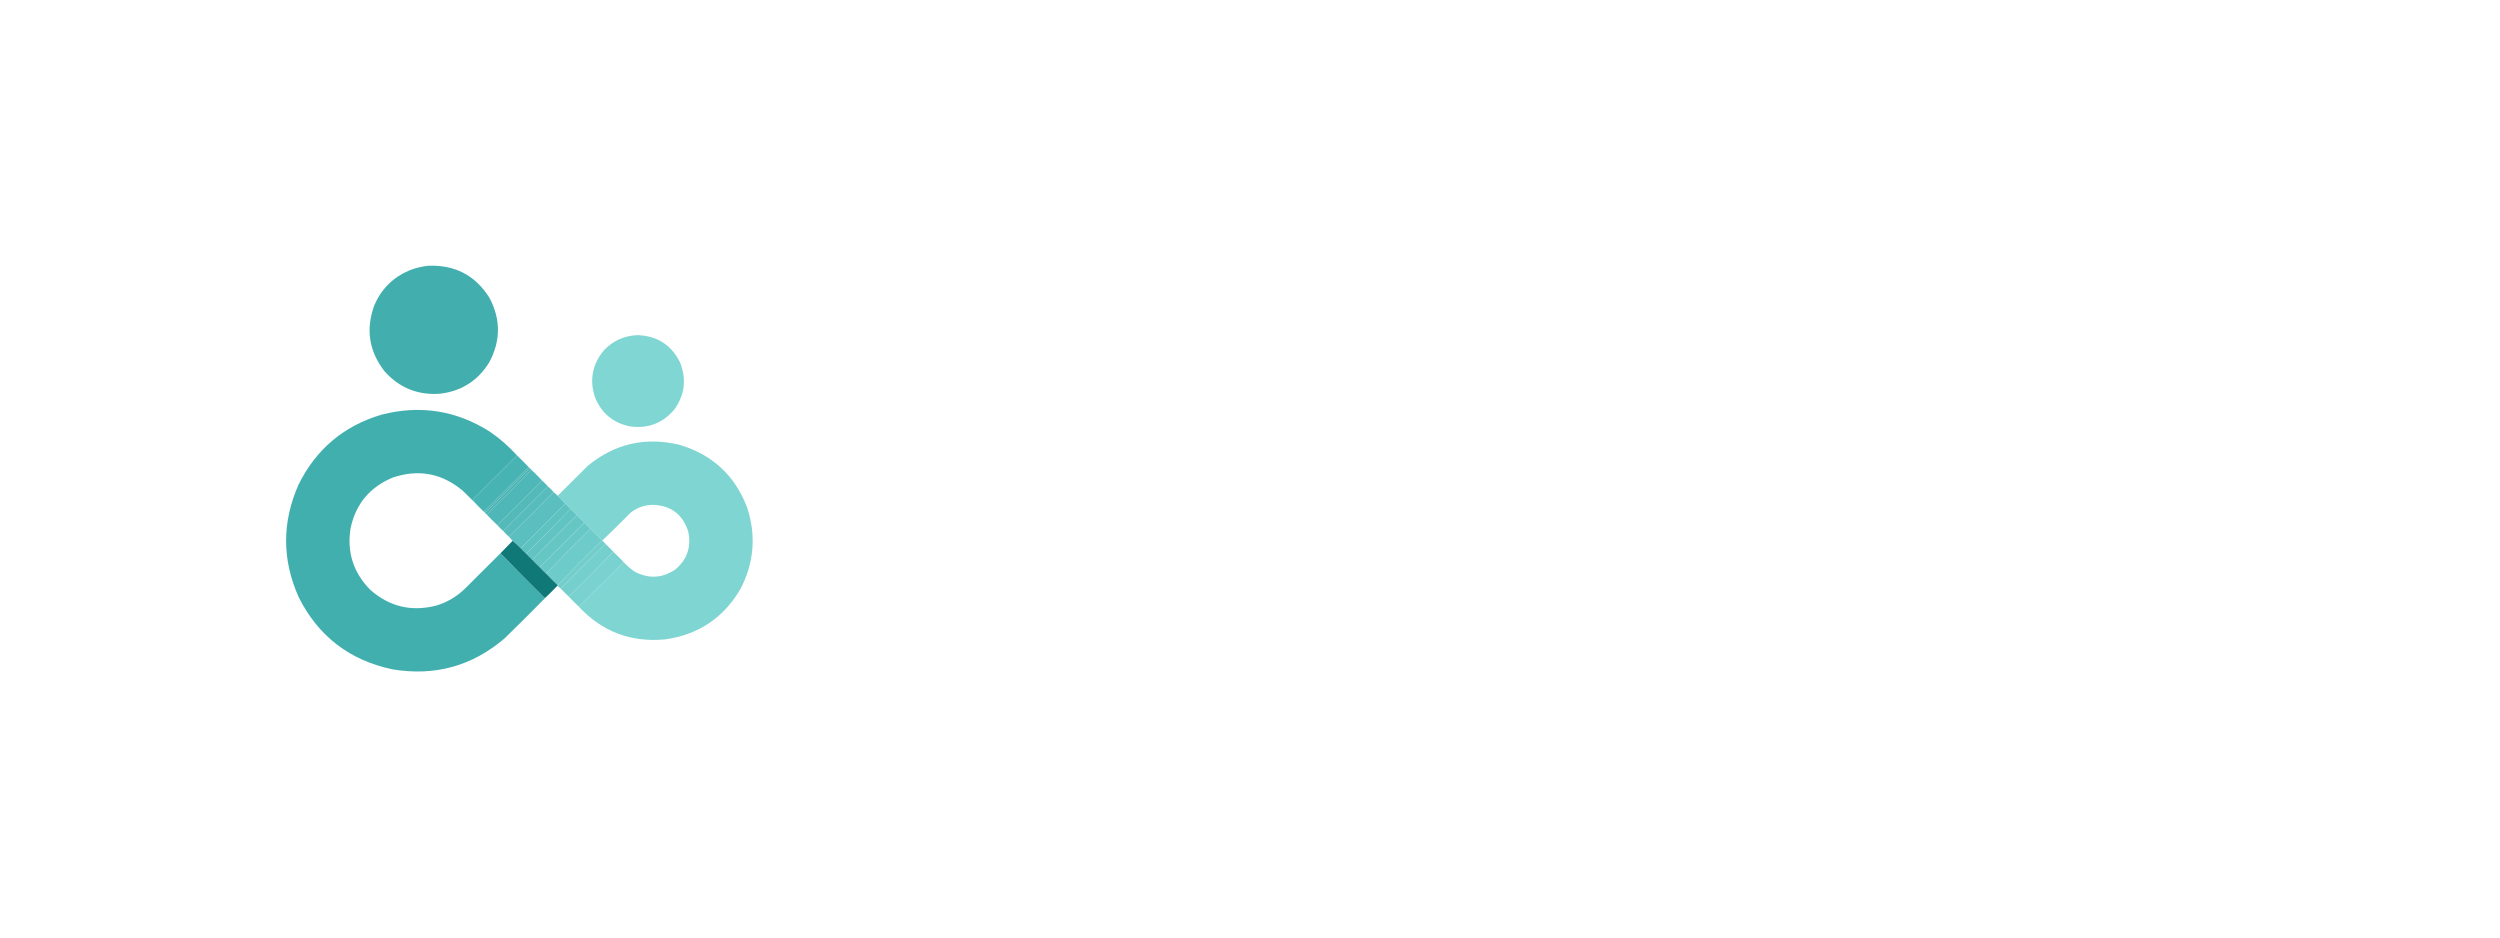
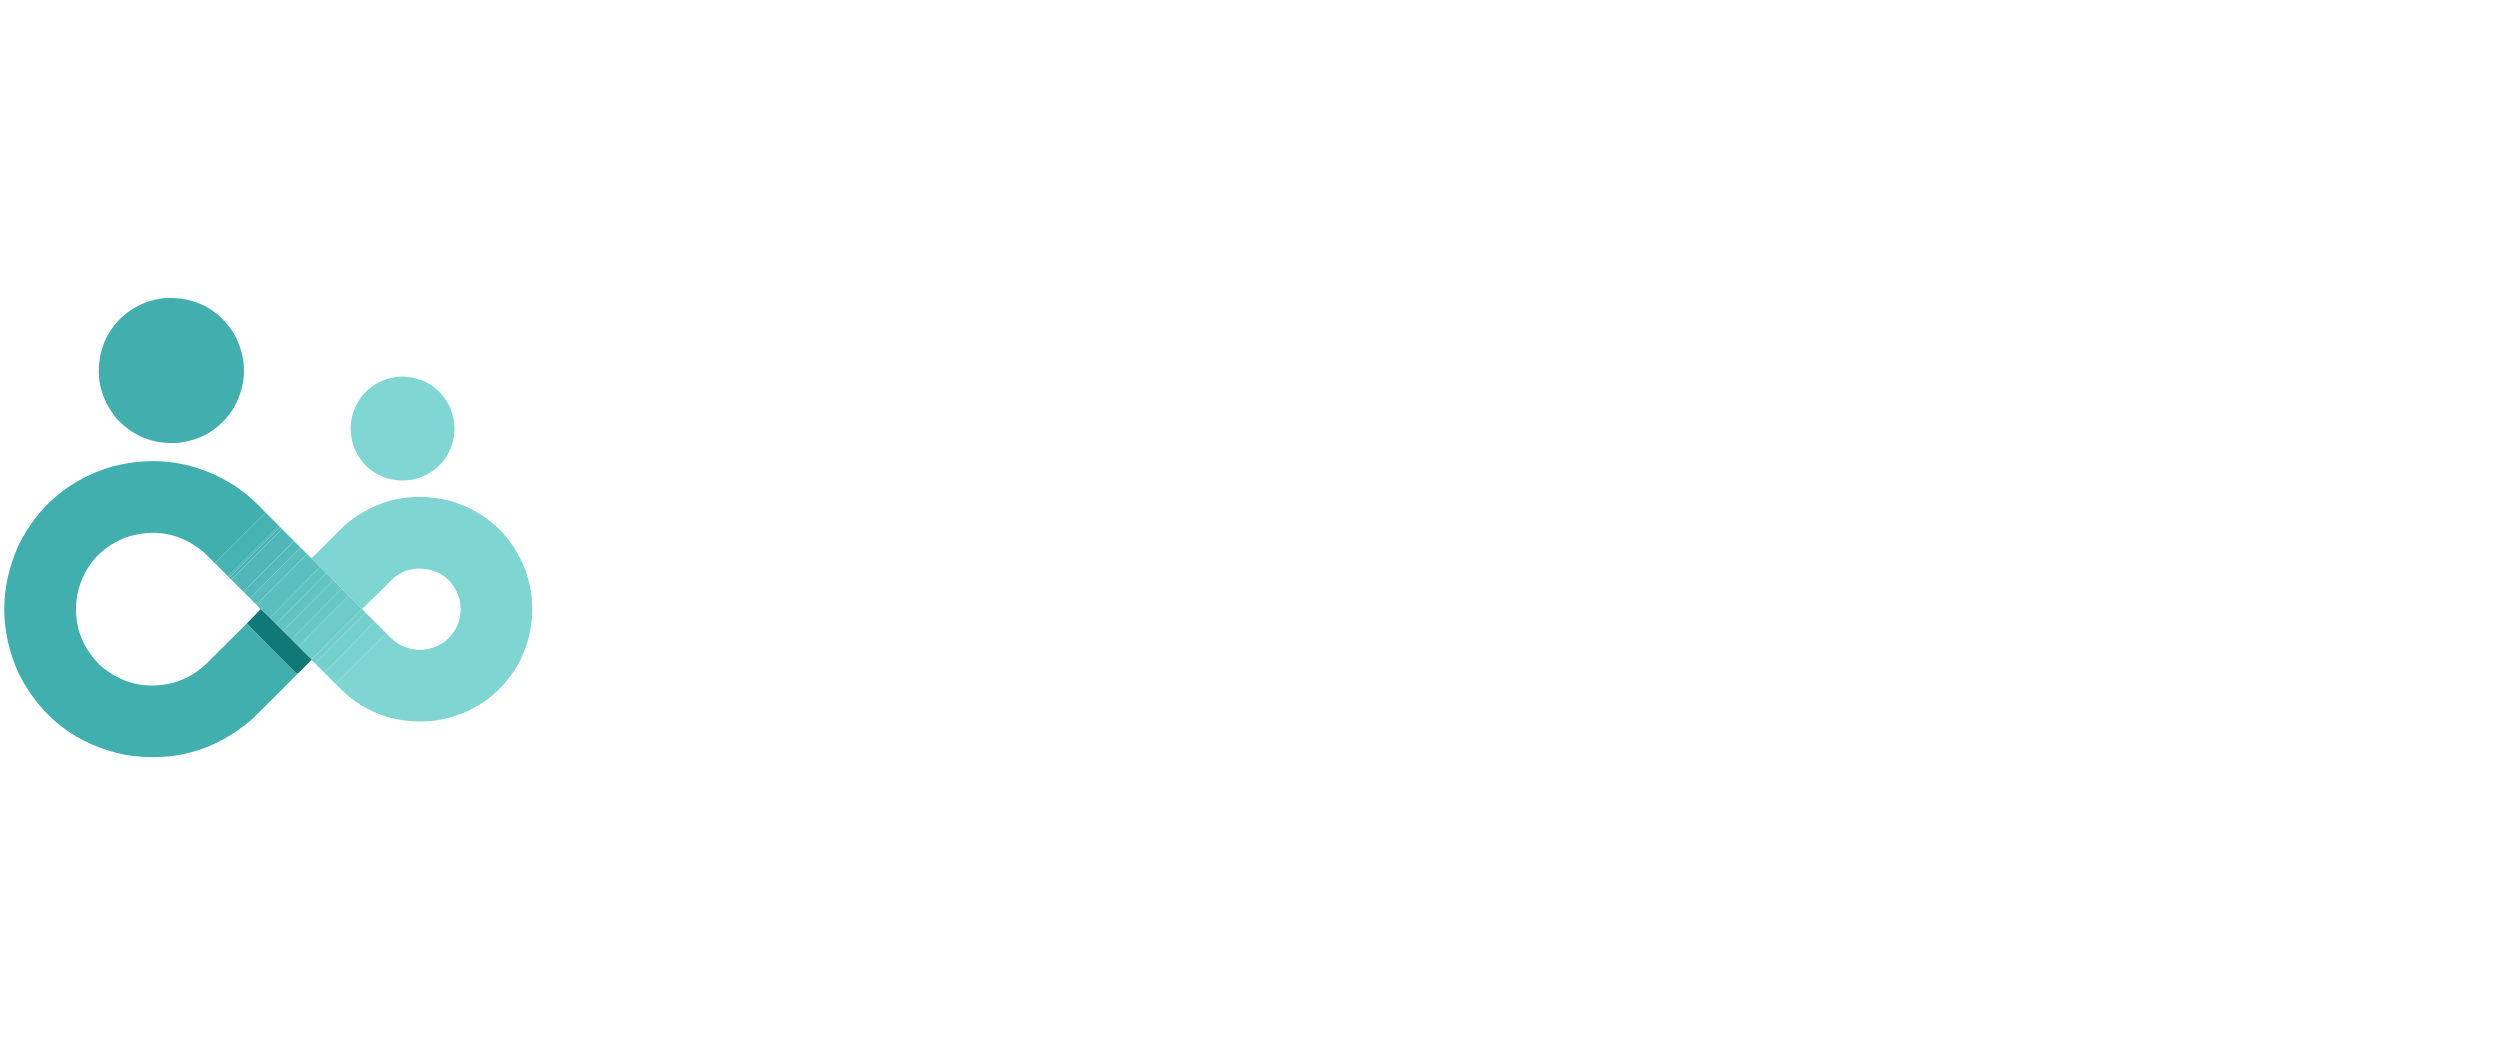
- <svg xmlns="http://www.w3.org/2000/svg" version="1.1" width="8000px" height="3001px" style="shape-rendering:geometricPrecision; text-rendering:geometricPrecision; image-rendering:optimizeQuality; fill-rule:evenodd; clip-rule:evenodd">
-   <g>
-     <path style="opacity:0.995" fill="#41afae" d="M 1369.5,850.5 C 1455.11,846.716 1520.61,880.716 1566,952.5C 1602.94,1022 1602.6,1091.34 1565,1160.5C 1528.67,1218.75 1476.17,1251.92 1407.5,1260C 1336.2,1264.92 1277.03,1240.75 1230,1187.5C 1180.49,1123.26 1169.82,1052.93 1198,976.5C 1220.56,924.273 1258.06,887.106 1310.5,865C 1329.66,857.541 1349.32,852.708 1369.5,850.5 Z" />
+ <svg xmlns="http://www.w3.org/2000/svg" version="1.1" width="7068.736" height="2997.05" style="clip-rule:evenodd;fill-rule:evenodd;image-rendering:optimizeQuality;shape-rendering:geometricPrecision;text-rendering:geometricPrecision" id="svg42">
+   <defs id="defs42" />
+   <g id="g1" transform="translate(-903.5313,-7.866273)">
+     <path style="opacity:0.995" fill="#41afae" d="m 1369.5,850.5 c 85.61,-3.784 151.11,30.216 196.5,102 36.94,69.5 36.6,138.84 -1,208 -36.33,58.25 -88.83,91.42 -157.5,99.5 -71.3,4.92 -130.47,-19.25 -177.5,-72.5 -49.51,-64.24 -60.18,-134.57 -32,-211 22.56,-52.227 60.06,-89.394 112.5,-111.5 19.16,-7.459 38.82,-12.292 59,-14.5 z" id="path1" />
  </g>
-   <g>
-     <path style="opacity:0.989" fill="#fefffe" d="M 2815.5,1030.5 C 2839.34,1029.31 2862,1033.81 2883.5,1044C 2912.43,1061.66 2928.93,1087.5 2933,1121.5C 2934.43,1148.14 2934.93,1174.8 2934.5,1201.5C 2910.5,1201.5 2886.5,1201.5 2862.5,1201.5C 2862.67,1180.5 2862.5,1159.5 2862,1138.5C 2860.76,1114.93 2848.43,1102.26 2825,1100.5C 2802.77,1101.06 2790.44,1112.4 2788,1134.5C 2787.33,1231.5 2787.33,1328.5 2788,1425.5C 2792.31,1450.58 2807.14,1461.42 2832.5,1458C 2843.39,1456.43 2851.56,1450.93 2857,1441.5C 2859.81,1435.13 2861.47,1428.46 2862,1421.5C 2862.5,1394.5 2862.67,1367.5 2862.5,1340.5C 2886.5,1340.5 2910.5,1340.5 2934.5,1340.5C 2934.67,1370.17 2934.5,1399.84 2934,1429.5C 2932.05,1460.57 2919.55,1486.4 2896.5,1507C 2869.91,1524.79 2840.58,1531.79 2808.5,1528C 2756.9,1524.07 2725.4,1496.9 2714,1446.5C 2712.53,1439.23 2711.53,1431.9 2711,1424.5C 2710.33,1327.83 2710.33,1231.17 2711,1134.5C 2715.9,1069.43 2750.73,1034.77 2815.5,1030.5 Z" />
+   <g id="g2" transform="translate(-903.5313,-7.866273)">
+     <path style="opacity:0.989" fill="#fefffe" d="m 2815.5,1030.5 c 23.84,-1.19 46.5,3.31 68,13.5 28.93,17.66 45.43,43.5 49.5,77.5 1.43,26.64 1.93,53.3 1.5,80 -24,0 -48,0 -72,0 0.17,-21 0,-42 -0.5,-63 -1.24,-23.57 -13.57,-36.24 -37,-38 -22.23,0.56 -34.56,11.9 -37,34 -0.67,97 -0.67,194 0,291 4.31,25.08 19.14,35.92 44.5,32.5 10.89,-1.57 19.06,-7.07 24.5,-16.5 2.81,-6.37 4.47,-13.04 5,-20 0.5,-27 0.67,-54 0.5,-81 24,0 48,0 72,0 0.17,29.67 0,59.34 -0.5,89 -1.95,31.07 -14.45,56.9 -37.5,77.5 -26.59,17.79 -55.92,24.79 -88,21 -51.6,-3.93 -83.1,-31.1 -94.5,-81.5 -1.47,-7.27 -2.47,-14.6 -3,-22 -0.67,-96.67 -0.67,-193.33 0,-290 4.9,-65.07 39.73,-99.73 104.5,-104 z" id="path2" />
  </g>
-   <g>
-     <path style="opacity:0.988" fill="#fefffe" d="M 3100.5,1030.5 C 3180.89,1030.06 3222.06,1070.06 3224,1150.5C 3224.67,1236.5 3224.67,1322.5 3224,1408.5C 3224.86,1438.56 3216.86,1465.9 3200,1490.5C 3185.28,1508.52 3166.44,1520.02 3143.5,1525C 3110.5,1532.06 3078.5,1529.06 3047.5,1516C 3019.14,1499.94 3001.97,1475.78 2996,1443.5C 2994.53,1435.56 2993.53,1427.56 2993,1419.5C 2992.33,1326.17 2992.33,1232.83 2993,1139.5C 2997.31,1071.69 3033.14,1035.36 3100.5,1030.5 Z M 3104.5,1100.5 C 3132.48,1100.98 3146.65,1115.31 3147,1143.5C 3147.98,1237.52 3147.64,1331.52 3146,1425.5C 3142.85,1447.41 3130.18,1458.41 3108,1458.5C 3084.57,1457.4 3071.9,1445.07 3070,1421.5C 3069.33,1327.17 3069.33,1232.83 3070,1138.5C 3071.26,1116.19 3082.76,1103.52 3104.5,1100.5 Z" />
+   <g id="g3" transform="translate(-903.5313,-7.866273)">
+     <path style="opacity:0.988" fill="#fefffe" d="m 3100.5,1030.5 c 80.39,-0.44 121.56,39.56 123.5,120 0.67,86 0.67,172 0,258 0.86,30.06 -7.14,57.4 -24,82 -14.72,18.02 -33.56,29.52 -56.5,34.5 -33,7.06 -65,4.06 -96,-9 -28.36,-16.06 -45.53,-40.22 -51.5,-72.5 -1.47,-7.94 -2.47,-15.94 -3,-24 -0.67,-93.33 -0.67,-186.67 0,-280 4.31,-67.81 40.14,-104.14 107.5,-109 z m 4,70 c 27.98,0.48 42.15,14.81 42.5,43 0.98,94.02 0.64,188.02 -1,282 -3.15,21.91 -15.82,32.91 -38,33 -23.43,-1.1 -36.1,-13.43 -38,-37 -0.67,-94.33 -0.67,-188.67 0,-283 1.26,-22.31 12.76,-34.98 34.5,-38 z" id="path3" />
  </g>
-   <g>
-     <path style="opacity:0.991" fill="#fefffe" d="M 3291.5,1037.5 C 3327.83,1037.5 3364.17,1037.5 3400.5,1037.5C 3416.62,1152.83 3432.78,1268.16 3449,1383.5C 3465.4,1268.19 3481.57,1152.86 3497.5,1037.5C 3533.83,1037.5 3570.17,1037.5 3606.5,1037.5C 3606.5,1198.83 3606.5,1360.17 3606.5,1521.5C 3582.5,1521.5 3558.5,1521.5 3534.5,1521.5C 3534.67,1399.83 3534.5,1278.17 3534,1156.5C 3515.28,1278.14 3496.78,1399.81 3478.5,1521.5C 3456.83,1521.5 3435.17,1521.5 3413.5,1521.5C 3395.66,1399.8 3377.49,1278.13 3359,1156.5C 3358.5,1278.17 3358.33,1399.83 3358.5,1521.5C 3336.17,1521.5 3313.83,1521.5 3291.5,1521.5C 3291.5,1360.17 3291.5,1198.83 3291.5,1037.5 Z" />
+   <g id="g4" transform="translate(-903.5313,-7.866273)">
+     <path style="opacity:0.991" fill="#fefffe" d="m 3291.5,1037.5 c 36.33,0 72.67,0 109,0 16.12,115.33 32.28,230.66 48.5,346 16.4,-115.31 32.57,-230.64 48.5,-346 36.33,0 72.67,0 109,0 0,161.33 0,322.67 0,484 -24,0 -48,0 -72,0 0.17,-121.67 0,-243.33 -0.5,-365 -18.72,121.64 -37.22,243.31 -55.5,365 -21.67,0 -43.33,0 -65,0 -17.84,-121.7 -36.01,-243.37 -54.5,-365 -0.5,121.67 -0.67,243.33 -0.5,365 -22.33,0 -44.67,0 -67,0 0,-161.33 0,-322.67 0,-484 z" id="path4" />
  </g>
-   <g>
-     <path style="opacity:0.987" fill="#fefffe" d="M 3679.5,1037.5 C 3716.07,1037.17 3752.57,1037.5 3789,1038.5C 3805.08,1152.82 3821.08,1267.16 3837,1381.5C 3853.95,1267.03 3870.11,1152.36 3885.5,1037.5C 3922.17,1037.5 3958.83,1037.5 3995.5,1037.5C 3995.5,1198.83 3995.5,1360.17 3995.5,1521.5C 3971.17,1521.5 3946.83,1521.5 3922.5,1521.5C 3922.67,1399.83 3922.5,1278.17 3922,1156.5C 3903.67,1277.83 3885.33,1399.17 3867,1520.5C 3845.58,1521.49 3824.08,1521.83 3802.5,1521.5C 3784.22,1399.81 3765.72,1278.14 3747,1156.5C 3746.5,1278.17 3746.33,1399.83 3746.5,1521.5C 3724.17,1521.5 3701.83,1521.5 3679.5,1521.5C 3679.5,1360.17 3679.5,1198.83 3679.5,1037.5 Z" />
+   <g id="g5" transform="translate(-903.5313,-7.866273)">
+     <path style="opacity:0.987" fill="#fefffe" d="m 3679.5,1037.5 c 36.57,-0.33 73.07,0 109.5,1 16.08,114.32 32.08,228.66 48,343 16.95,-114.47 33.11,-229.14 48.5,-344 36.67,0 73.33,0 110,0 0,161.33 0,322.67 0,484 -24.33,0 -48.67,0 -73,0 0.17,-121.67 0,-243.33 -0.5,-365 -18.33,121.33 -36.67,242.67 -55,364 -21.42,0.99 -42.92,1.33 -64.5,1 -18.28,-121.69 -36.78,-243.36 -55.5,-365 -0.5,121.67 -0.67,243.33 -0.5,365 -22.33,0 -44.67,0 -67,0 0,-161.33 0,-322.67 0,-484 z" id="path5" />
  </g>
-   <g>
-     <path style="opacity:0.988" fill="#fefffe" d="M 4065.5,1037.5 C 4091.17,1037.5 4116.83,1037.5 4142.5,1037.5C 4142.33,1166.83 4142.5,1296.17 4143,1425.5C 4145.92,1447.08 4158.25,1458.08 4180,1458.5C 4203.91,1457.25 4216.58,1444.59 4218,1420.5C 4218.5,1292.83 4218.67,1165.17 4218.5,1037.5C 4243.17,1037.5 4267.83,1037.5 4292.5,1037.5C 4292.67,1165.5 4292.5,1293.5 4292,1421.5C 4286.71,1491.46 4249.04,1527.13 4179,1528.5C 4147.28,1529.93 4119.61,1520.26 4096,1499.5C 4077.43,1478.48 4067.43,1453.81 4066,1425.5C 4065.5,1296.17 4065.33,1166.83 4065.5,1037.5 Z" />
+   <g id="g6" transform="translate(-903.5313,-7.866273)">
+     <path style="opacity:0.988" fill="#fefffe" d="m 4065.5,1037.5 c 25.67,0 51.33,0 77,0 -0.17,129.33 0,258.67 0.5,388 2.92,21.58 15.25,32.58 37,33 23.91,-1.25 36.58,-13.91 38,-38 0.5,-127.67 0.67,-255.33 0.5,-383 24.67,0 49.33,0 74,0 0.17,128 0,256 -0.5,384 -5.29,69.96 -42.96,105.63 -113,107 -31.72,1.43 -59.39,-8.24 -83,-29 -18.57,-21.02 -28.57,-45.69 -30,-74 -0.5,-129.33 -0.67,-258.67 -0.5,-388 z" id="path6" />
  </g>
-   <g>
-     <path style="opacity:0.985" fill="#fefffe" d="M 4362.5,1037.5 C 4394.74,1037.17 4426.91,1037.5 4459,1038.5C 4483.33,1133.83 4507.67,1229.17 4532,1324.5C 4532.5,1228.83 4532.67,1133.17 4532.5,1037.5C 4555.5,1037.5 4578.5,1037.5 4601.5,1037.5C 4601.5,1198.83 4601.5,1360.17 4601.5,1521.5C 4574.77,1522.15 4548.27,1521.49 4522,1519.5C 4492,1403.5 4462,1287.5 4432,1171.5C 4431.5,1288.17 4431.33,1404.83 4431.5,1521.5C 4408.5,1521.5 4385.5,1521.5 4362.5,1521.5C 4362.5,1360.17 4362.5,1198.83 4362.5,1037.5 Z" />
+   <g id="g7" transform="translate(-903.5313,-7.866273)">
+     <path style="opacity:0.985" fill="#fefffe" d="m 4362.5,1037.5 c 32.24,-0.33 64.41,0 96.5,1 24.33,95.33 48.67,190.67 73,286 0.5,-95.67 0.67,-191.33 0.5,-287 23,0 46,0 69,0 0,161.33 0,322.67 0,484 -26.73,0.65 -53.23,-0.01 -79.5,-2 -30,-116 -60,-232 -90,-348 -0.5,116.67 -0.67,233.33 -0.5,350 -23,0 -46,0 -69,0 0,-161.33 0,-322.67 0,-484 z" id="path7" />
  </g>
-   <g>
-     <path style="opacity:0.985" fill="#fefffe" d="M 4674.5,1037.5 C 4700.17,1037.5 4725.83,1037.5 4751.5,1037.5C 4751.5,1198.83 4751.5,1360.17 4751.5,1521.5C 4725.83,1521.5 4700.17,1521.5 4674.5,1521.5C 4674.5,1360.17 4674.5,1198.83 4674.5,1037.5 Z" />
+   <g id="g8" transform="translate(-903.5313,-7.866273)">
+     <path style="opacity:0.985" fill="#fefffe" d="m 4674.5,1037.5 c 25.67,0 51.33,0 77,0 0,161.33 0,322.67 0,484 -25.67,0 -51.33,0 -77,0 0,-161.33 0,-322.67 0,-484 z" id="path8" />
  </g>
-   <g>
-     <path style="opacity:0.986" fill="#fefffe" d="M 4803.5,1037.5 C 4882.17,1037.5 4960.83,1037.5 5039.5,1037.5C 5039.5,1060.83 5039.5,1084.17 5039.5,1107.5C 5013.17,1107.5 4986.83,1107.5 4960.5,1107.5C 4960.5,1245.5 4960.5,1383.5 4960.5,1521.5C 4934.83,1521.5 4909.17,1521.5 4883.5,1521.5C 4883.5,1383.5 4883.5,1245.5 4883.5,1107.5C 4856.83,1107.5 4830.17,1107.5 4803.5,1107.5C 4803.5,1084.17 4803.5,1060.83 4803.5,1037.5 Z" />
+   <g id="g9" transform="translate(-903.5313,-7.866273)">
+     <path style="opacity:0.986" fill="#fefffe" d="m 4803.5,1037.5 c 78.67,0 157.33,0 236,0 0,23.33 0,46.67 0,70 -26.33,0 -52.67,0 -79,0 0,138 0,276 0,414 -25.67,0 -51.33,0 -77,0 0,-138 0,-276 0,-414 -26.67,0 -53.33,0 -80,0 0,-23.33 0,-46.67 0,-70 z" id="path9" />
  </g>
-   <g>
-     <path style="opacity:0.986" fill="#fefffe" d="M 5072.5,1038.5 C 5099.9,1037.17 5127.4,1037.17 5155,1038.5C 5171.95,1097.34 5189.28,1156.01 5207,1214.5C 5224.07,1155.8 5241.23,1097.13 5258.5,1038.5C 5283.5,1037.17 5308.5,1037.17 5333.5,1038.5C 5302.9,1130.46 5272.4,1222.46 5242,1314.5C 5241.5,1383.5 5241.33,1452.5 5241.5,1521.5C 5215.83,1521.5 5190.17,1521.5 5164.5,1521.5C 5164.67,1452.17 5164.5,1382.83 5164,1313.5C 5133.76,1221.63 5103.26,1129.96 5072.5,1038.5 Z" />
+   <g id="g10" transform="translate(-903.5313,-7.866273)">
+     <path style="opacity:0.986" fill="#fefffe" d="m 5072.5,1038.5 c 27.4,-1.33 54.9,-1.33 82.5,0 16.95,58.84 34.28,117.51 52,176 17.07,-58.7 34.23,-117.37 51.5,-176 25,-1.33 50,-1.33 75,0 -30.6,91.96 -61.1,183.96 -91.5,276 -0.5,69 -0.67,138 -0.5,207 -25.67,0 -51.33,0 -77,0 0.17,-69.33 0,-138.67 -0.5,-208 -30.24,-91.87 -60.74,-183.54 -91.5,-275 z" id="path10" />
  </g>
-   <g>
-     <path style="opacity:0.989" fill="#fefffe" d="M 5511.5,1037.5 C 5537.17,1037.5 5562.83,1037.5 5588.5,1037.5C 5588.5,1103.17 5588.5,1168.83 5588.5,1234.5C 5615.17,1234.5 5641.83,1234.5 5668.5,1234.5C 5668.5,1168.83 5668.5,1103.17 5668.5,1037.5C 5694.17,1037.5 5719.83,1037.5 5745.5,1037.5C 5745.5,1198.83 5745.5,1360.17 5745.5,1521.5C 5719.83,1521.5 5694.17,1521.5 5668.5,1521.5C 5668.5,1449.17 5668.5,1376.83 5668.5,1304.5C 5641.83,1304.5 5615.17,1304.5 5588.5,1304.5C 5588.5,1376.83 5588.5,1449.17 5588.5,1521.5C 5562.83,1521.5 5537.17,1521.5 5511.5,1521.5C 5511.5,1360.17 5511.5,1198.83 5511.5,1037.5 Z" />
+   <g id="g11" transform="translate(-903.5313,-7.866273)">
+     <path style="opacity:0.989" fill="#fefffe" d="m 5511.5,1037.5 c 25.67,0 51.33,0 77,0 0,65.67 0,131.33 0,197 26.67,0 53.33,0 80,0 0,-65.67 0,-131.33 0,-197 25.67,0 51.33,0 77,0 0,161.33 0,322.67 0,484 -25.67,0 -51.33,0 -77,0 0,-72.33 0,-144.67 0,-217 -26.67,0 -53.33,0 -80,0 0,72.33 0,144.67 0,217 -25.67,0 -51.33,0 -77,0 0,-161.33 0,-322.67 0,-484 z" id="path11" />
  </g>
-   <g>
-     <path style="opacity:0.989" fill="#fefffe" d="M 5818.5,1037.5 C 5887.83,1037.5 5957.17,1037.5 6026.5,1037.5C 6026.5,1060.83 6026.5,1084.17 6026.5,1107.5C 5982.83,1107.5 5939.17,1107.5 5895.5,1107.5C 5895.5,1149.83 5895.5,1192.17 5895.5,1234.5C 5930.17,1234.5 5964.83,1234.5 5999.5,1234.5C 5999.5,1257.83 5999.5,1281.17 5999.5,1304.5C 5964.83,1304.5 5930.17,1304.5 5895.5,1304.5C 5895.5,1353.5 5895.5,1402.5 5895.5,1451.5C 5939.17,1451.5 5982.83,1451.5 6026.5,1451.5C 6026.5,1474.83 6026.5,1498.17 6026.5,1521.5C 5957.17,1521.5 5887.83,1521.5 5818.5,1521.5C 5818.5,1360.17 5818.5,1198.83 5818.5,1037.5 Z" />
+   <g id="g12" transform="translate(-903.5313,-7.866273)">
+     <path style="opacity:0.989" fill="#fefffe" d="m 5818.5,1037.5 c 69.33,0 138.67,0 208,0 0,23.33 0,46.67 0,70 -43.67,0 -87.33,0 -131,0 0,42.33 0,84.67 0,127 34.67,0 69.33,0 104,0 0,23.33 0,46.67 0,70 -34.67,0 -69.33,0 -104,0 0,49 0,98 0,147 43.67,0 87.33,0 131,0 0,23.33 0,46.67 0,70 -69.33,0 -138.67,0 -208,0 0,-161.33 0,-322.67 0,-484 z" id="path12" />
  </g>
-   <g>
-     <path style="opacity:0.987" fill="#fefffe" d="M 6144.5,1037.5 C 6179.56,1036.84 6214.39,1037.51 6249,1039.5C 6275.06,1200.2 6301.23,1360.86 6327.5,1521.5C 6301.83,1521.5 6276.17,1521.5 6250.5,1521.5C 6246.16,1490.25 6241.49,1459.09 6236.5,1428C 6208.17,1427.5 6179.84,1427.33 6151.5,1427.5C 6146.94,1458.52 6142.27,1489.52 6137.5,1520.5C 6113.84,1521.5 6090.18,1521.83 6066.5,1521.5C 6092.5,1360.17 6118.5,1198.83 6144.5,1037.5 Z M 6193.5,1123.5 C 6205.19,1202.32 6216.52,1281.32 6227.5,1360.5C 6205.17,1360.5 6182.83,1360.5 6160.5,1360.5C 6171.42,1281.49 6182.42,1202.49 6193.5,1123.5 Z" />
+   <g id="g13" transform="translate(-903.5313,-7.866273)">
+     <path style="opacity:0.987" fill="#fefffe" d="m 6144.5,1037.5 c 35.06,-0.66 69.89,0.01 104.5,2 26.06,160.7 52.23,321.36 78.5,482 -25.67,0 -51.33,0 -77,0 -4.34,-31.25 -9.01,-62.41 -14,-93.5 -28.33,-0.5 -56.66,-0.67 -85,-0.5 -4.56,31.02 -9.23,62.02 -14,93 -23.66,1 -47.32,1.33 -71,1 26,-161.33 52,-322.67 78,-484 z m 49,86 c 11.69,78.82 23.02,157.82 34,237 -22.33,0 -44.67,0 -67,0 10.92,-79.01 21.92,-158.01 33,-237 z" id="path13" />
  </g>
-   <g>
-     <path style="opacity:0.996" fill="#fefffe" d="M 6380.5,1037.5 C 6405.83,1037.5 6431.17,1037.5 6456.5,1037.5C 6456.5,1175.5 6456.5,1313.5 6456.5,1451.5C 6498.17,1451.5 6539.83,1451.5 6581.5,1451.5C 6581.5,1474.83 6581.5,1498.17 6581.5,1521.5C 6514.5,1521.5 6447.5,1521.5 6380.5,1521.5C 6380.5,1360.17 6380.5,1198.83 6380.5,1037.5 Z" />
+   <g id="g14" transform="translate(-903.5313,-7.866273)">
+     <path style="opacity:0.996" fill="#fefffe" d="m 6380.5,1037.5 c 25.33,0 50.67,0 76,0 0,138 0,276 0,414 41.67,0 83.33,0 125,0 0,23.33 0,46.67 0,70 -67,0 -134,0 -201,0 0,-161.33 0,-322.67 0,-484 z" id="path14" />
  </g>
-   <g>
-     <path style="opacity:0.988" fill="#fefffe" d="M 6560.5,1037.5 C 6639.17,1037.5 6717.83,1037.5 6796.5,1037.5C 6796.5,1060.83 6796.5,1084.17 6796.5,1107.5C 6770.17,1107.5 6743.83,1107.5 6717.5,1107.5C 6717.5,1245.5 6717.5,1383.5 6717.5,1521.5C 6691.83,1521.5 6666.17,1521.5 6640.5,1521.5C 6640.5,1383.5 6640.5,1245.5 6640.5,1107.5C 6613.83,1107.5 6587.17,1107.5 6560.5,1107.5C 6560.5,1084.17 6560.5,1060.83 6560.5,1037.5 Z" />
+   <g id="g15" transform="translate(-903.5313,-7.866273)">
+     <path style="opacity:0.988" fill="#fefffe" d="m 6560.5,1037.5 c 78.67,0 157.33,0 236,0 0,23.33 0,46.67 0,70 -26.33,0 -52.67,0 -79,0 0,138 0,276 0,414 -25.67,0 -51.33,0 -77,0 0,-138 0,-276 0,-414 -26.67,0 -53.33,0 -80,0 0,-23.33 0,-46.67 0,-70 z" id="path15" />
  </g>
-   <g>
-     <path style="opacity:0.989" fill="#fefffe" d="M 6849.5,1037.5 C 6875.17,1037.5 6900.83,1037.5 6926.5,1037.5C 6926.5,1103.17 6926.5,1168.83 6926.5,1234.5C 6953.17,1234.5 6979.83,1234.5 7006.5,1234.5C 7006.5,1168.83 7006.5,1103.17 7006.5,1037.5C 7032.17,1037.5 7057.83,1037.5 7083.5,1037.5C 7083.5,1198.83 7083.5,1360.17 7083.5,1521.5C 7057.83,1521.5 7032.17,1521.5 7006.5,1521.5C 7006.5,1449.17 7006.5,1376.83 7006.5,1304.5C 6979.83,1304.5 6953.17,1304.5 6926.5,1304.5C 6926.5,1376.83 6926.5,1449.17 6926.5,1521.5C 6900.83,1521.5 6875.17,1521.5 6849.5,1521.5C 6849.5,1360.17 6849.5,1198.83 6849.5,1037.5 Z" />
+   <g id="g16" transform="translate(-903.5313,-7.866273)">
+     <path style="opacity:0.989" fill="#fefffe" d="m 6849.5,1037.5 c 25.67,0 51.33,0 77,0 0,65.67 0,131.33 0,197 26.67,0 53.33,0 80,0 0,-65.67 0,-131.33 0,-197 25.67,0 51.33,0 77,0 0,161.33 0,322.67 0,484 -25.67,0 -51.33,0 -77,0 0,-72.33 0,-144.67 0,-217 -26.67,0 -53.33,0 -80,0 0,72.33 0,144.67 0,217 -25.67,0 -51.33,0 -77,0 0,-161.33 0,-322.67 0,-484 z" id="path16" />
  </g>
-   <g>
-     <path style="opacity:0.994" fill="#7ed6d2" d="M 2039.5,1072.5 C 2102.52,1074.41 2148.02,1103.41 2176,1159.5C 2197.64,1213.79 2191.3,1264.46 2157,1311.5C 2119.06,1355.48 2071.23,1372.98 2013.5,1364C 1960.82,1352.32 1924.32,1321.49 1904,1271.5C 1885.7,1215.65 1895.37,1165.31 1933,1120.5C 1962.02,1090.11 1997.52,1074.11 2039.5,1072.5 Z" />
+   <g id="g17" transform="translate(-903.5313,-7.866273)">
+     <path style="opacity:0.994" fill="#7ed6d2" d="m 2039.5,1072.5 c 63.02,1.91 108.52,30.91 136.5,87 21.64,54.29 15.3,104.96 -19,152 -37.94,43.98 -85.77,61.48 -143.5,52.5 -52.68,-11.68 -89.18,-42.51 -109.5,-92.5 -18.3,-55.85 -8.63,-106.19 29,-151 29.02,-30.39 64.52,-46.39 106.5,-48 z" id="path17" />
  </g>
-   <g>
-     <path style="opacity:0.995" fill="#41afaf" d="M 1654.5,1457.5 C 1607.2,1504.3 1560.03,1551.3 1513,1598.5C 1514.17,1601.22 1515.67,1603.88 1517.5,1606.5C 1505.37,1594.87 1493.37,1583.04 1481.5,1571C 1415.13,1514.73 1340.47,1500.39 1257.5,1528C 1184.11,1558.07 1138.94,1611.9 1122,1689.5C 1109.51,1766.69 1130.68,1832.86 1185.5,1888C 1246.5,1941.41 1316.5,1958.08 1395.5,1938C 1430.69,1927.43 1461.35,1909.43 1487.5,1884C 1525.37,1845.97 1563.37,1808.13 1601.5,1770.5C 1647.58,1818.08 1694.25,1865.25 1741.5,1912C 1742.79,1912.49 1744.13,1912.66 1745.5,1912.5C 1702.34,1956.49 1658.67,1999.99 1614.5,2043C 1510.91,2131.4 1391.58,2164.4 1256.5,2142C 1119.14,2113.26 1018.97,2036.43 956,1911.5C 902.377,1791.65 902.044,1671.65 955,1551.5C 1010.75,1438.09 1099.25,1363.26 1220.5,1327C 1344.65,1294.97 1460.65,1313.3 1568.5,1382C 1600.03,1403.68 1628.69,1428.85 1654.5,1457.5 Z" />
+   <g id="g18" transform="translate(-903.5313,-7.866273)">
+     <path style="opacity:0.995" fill="#41afaf" d="m 1654.5,1457.5 c -47.3,46.8 -94.47,93.8 -141.5,141 1.17,2.72 2.67,5.38 4.5,8 -12.13,-11.63 -24.13,-23.46 -36,-35.5 -66.37,-56.27 -141.03,-70.61 -224,-43 -73.39,30.07 -118.56,83.9 -135.5,161.5 -12.49,77.19 8.68,143.36 63.5,198.5 61,53.41 131,70.08 210,50 35.19,-10.57 65.85,-28.57 92,-54 37.87,-38.03 75.87,-75.87 114,-113.5 46.08,47.58 92.75,94.75 140,141.5 1.29,0.49 2.63,0.66 4,0.5 -43.16,43.99 -86.83,87.49 -131,130.5 -103.59,88.4 -222.92,121.4 -358,99 -137.36,-28.74 -237.53,-105.57 -300.5,-230.5 -53.623,-119.85 -53.956,-239.85 -1,-360 55.75,-113.41 144.25,-188.24 265.5,-224.5 124.15,-32.03 240.15,-13.7 348,55 31.53,21.68 60.19,46.85 86,75.5 z" id="path18" />
  </g>
-   <g>
-     <path style="opacity:0.995" fill="#7dd5d2" d="M 1851.5,1940.5 C 1852.24,1940.63 1852.91,1940.46 1853.5,1940C 1900.7,1892.63 1948.03,1845.47 1995.5,1798.5C 2006.11,1809.95 2017.78,1820.12 2030.5,1829C 2075.66,1852.97 2119.32,1850.63 2161.5,1822C 2199.57,1789.45 2213.07,1748.62 2202,1699.5C 2184.25,1646.09 2147.25,1618.09 2091,1615.5C 2063.45,1615.46 2038.95,1623.96 2017.5,1641C 1987.92,1671.09 1957.92,1700.59 1927.5,1729.5C 1927.17,1729.5 1926.83,1729.5 1926.5,1729.5C 1914.5,1716.83 1902.17,1704.5 1889.5,1692.5C 1883.17,1685.5 1876.5,1678.83 1869.5,1672.5C 1861.83,1664.17 1853.83,1656.17 1845.5,1648.5C 1839.17,1641.5 1832.5,1634.83 1825.5,1628.5C 1820.17,1622.5 1814.5,1616.83 1808.5,1611.5C 1800.5,1603.17 1792.5,1594.83 1784.5,1586.5C 1816.63,1554.87 1848.63,1523.03 1880.5,1491C 1967.63,1419.23 2066.29,1396.89 2176.5,1424C 2280.84,1455.68 2352.34,1522.51 2391,1624.5C 2420.3,1714.61 2412.97,1801.61 2369,1885.5C 2314.94,1977.49 2234.78,2030.99 2128.5,2046C 2018.43,2056.38 1926.1,2021.21 1851.5,1940.5 Z" />
+   <g id="g19" transform="translate(-903.5313,-7.866273)">
+     <path style="opacity:0.995" fill="#7dd5d2" d="m 1851.5,1940.5 c 0.74,0.13 1.41,-0.04 2,-0.5 47.2,-47.37 94.53,-94.53 142,-141.5 10.61,11.45 22.28,21.62 35,30.5 45.16,23.97 88.82,21.63 131,-7 38.07,-32.55 51.57,-73.38 40.5,-122.5 -17.75,-53.41 -54.75,-81.41 -111,-84 -27.55,-0.04 -52.05,8.46 -73.5,25.5 -29.58,30.09 -59.58,59.59 -90,88.5 -0.33,0 -0.67,0 -1,0 -12,-12.67 -24.33,-25 -37,-37 -6.33,-7 -13,-13.67 -20,-20 -7.67,-8.33 -15.67,-16.33 -24,-24 -6.33,-7 -13,-13.67 -20,-20 -5.33,-6 -11,-11.67 -17,-17 -8,-8.33 -16,-16.67 -24,-25 32.13,-31.63 64.13,-63.47 96,-95.5 87.13,-71.77 185.79,-94.11 296,-67 104.34,31.68 175.84,98.51 214.5,200.5 29.3,90.11 21.97,177.11 -22,261 -54.06,91.99 -134.22,145.49 -240.5,160.5 -110.07,10.38 -202.4,-24.79 -277,-105.5 z" id="path19" />
  </g>
-   <g>
-     <path style="opacity:0.999" fill="#47b3b2" d="M 1654.5,1457.5 C 1667.17,1469.5 1679.5,1481.83 1691.5,1494.5C 1644.2,1541.3 1597.03,1588.3 1550,1635.5C 1550.06,1637.44 1550.89,1639.1 1552.5,1640.5C 1552.5,1640.83 1552.5,1641.17 1552.5,1641.5C 1540.5,1630.17 1528.83,1618.5 1517.5,1606.5C 1515.67,1603.88 1514.17,1601.22 1513,1598.5C 1560.03,1551.3 1607.2,1504.3 1654.5,1457.5 Z" />
+   <g id="g20" transform="translate(-903.5313,-7.866273)">
+     <path style="opacity:0.999" fill="#47b3b2" d="m 1654.5,1457.5 c 12.67,12 25,24.33 37,37 -47.3,46.8 -94.47,93.8 -141.5,141 0.06,1.94 0.89,3.6 2.5,5 0,0.33 0,0.67 0,1 -12,-11.33 -23.67,-23 -35,-35 -1.83,-2.62 -3.33,-5.28 -4.5,-8 47.03,-47.2 94.2,-94.2 141.5,-141 z" id="path20" />
  </g>
-   <g>
-     <path style="opacity:0.999" fill="#4bb5b4" d="M 1691.5,1494.5 C 1693.17,1495.5 1694.5,1496.83 1695.5,1498.5C 1647.83,1545.83 1600.17,1593.17 1552.5,1640.5C 1550.89,1639.1 1550.06,1637.44 1550,1635.5C 1597.03,1588.3 1644.2,1541.3 1691.5,1494.5 Z" />
+   <g id="g21" transform="translate(-903.5313,-7.866273)">
+     <path style="opacity:0.999" fill="#4bb5b4" d="m 1691.5,1494.5 c 1.67,1 3,2.33 4,4 -47.67,47.33 -95.33,94.67 -143,142 -1.61,-1.4 -2.44,-3.06 -2.5,-5 47.03,-47.2 94.2,-94.2 141.5,-141 z" id="path21" />
  </g>
-   <g>
-     <path style="opacity:0.996" fill="#4bb5b4" d="M 1695.5,1498.5 C 1697.5,1499.83 1699.17,1501.5 1700.5,1503.5C 1653.17,1551.5 1605.5,1599.17 1557.5,1646.5C 1555.5,1645.17 1553.83,1643.5 1552.5,1641.5C 1552.5,1641.17 1552.5,1640.83 1552.5,1640.5C 1600.17,1593.17 1647.83,1545.83 1695.5,1498.5 Z" />
+   <g id="g22" transform="translate(-903.5313,-7.866273)">
+     <path style="opacity:0.996" fill="#4bb5b4" d="m 1695.5,1498.5 c 2,1.33 3.67,3 5,5 -47.33,48 -95,95.67 -143,143 -2,-1.33 -3.67,-3 -5,-5 0,-0.33 0,-0.67 0,-1 47.67,-47.33 95.33,-94.67 143,-142 z" id="path22" />
  </g>
-   <g>
-     <path style="opacity:0.995" fill="#4eb7b7" d="M 1700.5,1503.5 C 1712.17,1514.5 1723.5,1525.83 1734.5,1537.5C 1687.17,1585.5 1639.5,1633.17 1591.5,1680.5C 1579.83,1669.5 1568.5,1658.17 1557.5,1646.5C 1605.5,1599.17 1653.17,1551.5 1700.5,1503.5 Z" />
+   <g id="g23" transform="translate(-903.5313,-7.866273)">
+     <path style="opacity:0.995" fill="#4eb7b7" d="m 1700.5,1503.5 c 11.67,11 23,22.33 34,34 -47.33,48 -95,95.67 -143,143 -11.67,-11 -23,-22.33 -34,-34 48,-47.33 95.67,-95 143,-143 z" id="path23" />
  </g>
-   <g>
-     <path style="opacity:0.995" fill="#53bab9" d="M 1734.5,1537.5 C 1741.17,1543.5 1747.5,1549.83 1753.5,1556.5C 1705.5,1603.83 1657.83,1651.5 1610.5,1699.5C 1603.83,1693.5 1597.5,1687.17 1591.5,1680.5C 1639.5,1633.17 1687.17,1585.5 1734.5,1537.5 Z" />
+   <g id="g24" transform="translate(-903.5313,-7.866273)">
+     <path style="opacity:0.995" fill="#53bab9" d="m 1734.5,1537.5 c 6.67,6 13,12.33 19,19 -48,47.33 -95.67,95 -143,143 -6.67,-6 -13,-12.33 -19,-19 48,-47.33 95.67,-95 143,-143 z" id="path24" />
  </g>
-   <g>
-     <path style="opacity:0.995" fill="#56bcbb" d="M 1753.5,1556.5 C 1759.83,1562.17 1765.83,1568.17 1771.5,1574.5C 1724.17,1622.5 1676.5,1670.17 1628.5,1717.5C 1622.17,1711.83 1616.17,1705.83 1610.5,1699.5C 1657.83,1651.5 1705.5,1603.83 1753.5,1556.5 Z" />
+   <g id="g25" transform="translate(-903.5313,-7.866273)">
+     <path style="opacity:0.995" fill="#56bcbb" d="m 1753.5,1556.5 c 6.33,5.67 12.33,11.67 18,18 -47.33,48 -95,95.67 -143,143 -6.33,-5.67 -12.33,-11.67 -18,-18 47.33,-48 95,-95.67 143,-143 z" id="path25" />
  </g>
-   <g>
-     <path style="opacity:0.998" fill="#5abfbe" d="M 1771.5,1574.5 C 1775.83,1578.5 1780.17,1582.5 1784.5,1586.5C 1792.5,1594.83 1800.5,1603.17 1808.5,1611.5C 1761.17,1659.17 1713.83,1706.83 1666.5,1754.5C 1658.11,1746.11 1649.45,1738.11 1640.5,1730.5C 1636.5,1726.17 1632.5,1721.83 1628.5,1717.5C 1676.5,1670.17 1724.17,1622.5 1771.5,1574.5 Z" />
+   <g id="g26" transform="translate(-903.5313,-7.866273)">
+     <path style="opacity:0.998" fill="#5abfbe" d="m 1771.5,1574.5 c 4.33,4 8.67,8 13,12 8,8.33 16,16.67 24,25 -47.33,47.67 -94.67,95.33 -142,143 -8.39,-8.39 -17.05,-16.39 -26,-24 -4,-4.33 -8,-8.67 -12,-13 48,-47.33 95.67,-95 143,-143 z" id="path26" />
  </g>
-   <g>
-     <path style="opacity:1" fill="#5ec2c0" d="M 1808.5,1611.5 C 1814.5,1616.83 1820.17,1622.5 1825.5,1628.5C 1779.25,1676.25 1732.42,1723.58 1685,1770.5C 1684.54,1771.09 1684.37,1771.76 1684.5,1772.5C 1678.17,1766.83 1672.17,1760.83 1666.5,1754.5C 1713.83,1706.83 1761.17,1659.17 1808.5,1611.5 Z" />
+   <g id="g27" transform="translate(-903.5313,-7.866273)">
+     <path style="opacity:1" fill="#5ec2c0" d="m 1808.5,1611.5 c 6,5.33 11.67,11 17,17 -46.25,47.75 -93.08,95.08 -140.5,142 -0.46,0.59 -0.63,1.26 -0.5,2 -6.33,-5.67 -12.33,-11.67 -18,-18 47.33,-47.67 94.67,-95.33 142,-143 z" id="path27" />
  </g>
-   <g>
-     <path style="opacity:0.999" fill="#61c3c2" d="M 1825.5,1628.5 C 1832.5,1634.83 1839.17,1641.5 1845.5,1648.5C 1798.17,1696.17 1750.83,1743.83 1703.5,1791.5C 1696.83,1785.5 1690.5,1779.17 1684.5,1772.5C 1684.37,1771.76 1684.54,1771.09 1685,1770.5C 1732.42,1723.58 1779.25,1676.25 1825.5,1628.5 Z" />
+   <g id="g28" transform="translate(-903.5313,-7.866273)">
+     <path style="opacity:0.999" fill="#61c3c2" d="m 1825.5,1628.5 c 7,6.33 13.67,13 20,20 -47.33,47.67 -94.67,95.33 -142,143 -6.67,-6 -13,-12.33 -19,-19 -0.13,-0.74 0.04,-1.41 0.5,-2 47.42,-46.92 94.25,-94.25 140.5,-142 z" id="path28" />
  </g>
-   <g>
-     <path style="opacity:0.999" fill="#65c6c4" d="M 1845.5,1648.5 C 1853.83,1656.17 1861.83,1664.17 1869.5,1672.5C 1822.17,1720.17 1774.83,1767.83 1727.5,1815.5C 1719.17,1807.83 1711.17,1799.83 1703.5,1791.5C 1750.83,1743.83 1798.17,1696.17 1845.5,1648.5 Z" />
+   <g id="g29" transform="translate(-903.5313,-7.866273)">
+     <path style="opacity:0.999" fill="#65c6c4" d="m 1845.5,1648.5 c 8.33,7.67 16.33,15.67 24,24 -47.33,47.67 -94.67,95.33 -142,143 -8.33,-7.67 -16.33,-15.67 -24,-24 47.33,-47.67 94.67,-95.33 142,-143 z" id="path29" />
  </g>
-   <g>
-     <path style="opacity:0.999" fill="#68c8c6" d="M 1869.5,1672.5 C 1876.5,1678.83 1883.17,1685.5 1889.5,1692.5C 1841.45,1739.55 1794.12,1787.22 1747.5,1835.5C 1740.5,1829.17 1733.83,1822.5 1727.5,1815.5C 1774.83,1767.83 1822.17,1720.17 1869.5,1672.5 Z" />
+   <g id="g30" transform="translate(-903.5313,-7.866273)">
+     <path style="opacity:0.999" fill="#68c8c6" d="m 1869.5,1672.5 c 7,6.33 13.67,13 20,20 -48.05,47.05 -95.38,94.72 -142,143 -7,-6.33 -13.67,-13 -20,-20 47.33,-47.67 94.67,-95.33 142,-143 z" id="path30" />
  </g>
-   <g>
-     <path style="opacity:0.983" fill="#fefffe" d="M 3077.5,1687.5 C 3092.27,1686.89 3106.94,1687.72 3121.5,1690C 3150.17,1698.01 3168.01,1716.51 3175,1745.5C 3176.65,1752.74 3177.65,1760.08 3178,1767.5C 3178.67,1834.5 3178.67,1901.5 3178,1968.5C 3174.51,2020.99 3146.51,2047.99 3094,2049.5C 3064.98,2050.74 3041.64,2040.07 3024,2017.5C 3015.31,2003.43 3010.65,1988.1 3010,1971.5C 3009.33,1902.5 3009.33,1833.5 3010,1764.5C 3012.59,1721.09 3035.09,1695.43 3077.5,1687.5 Z M 3086.5,1738.5 C 3105.49,1735.39 3116.99,1743.06 3121,1761.5C 3121.67,1832.83 3121.67,1904.17 3121,1975.5C 3118.17,1990.33 3109.17,1997.99 3094,1998.5C 3076.26,1997.09 3066.92,1987.42 3066,1969.5C 3065.33,1902.17 3065.33,1834.83 3066,1767.5C 3066.23,1752.83 3073.06,1743.16 3086.5,1738.5 Z" />
+   <g id="g31" transform="translate(-903.5313,-7.866273)">
+     <path style="opacity:0.983" fill="#fefffe" d="m 3077.5,1687.5 c 14.77,-0.61 29.44,0.22 44,2.5 28.67,8.01 46.51,26.51 53.5,55.5 1.65,7.24 2.65,14.58 3,22 0.67,67 0.67,134 0,201 -3.49,52.49 -31.49,79.49 -84,81 -29.02,1.24 -52.36,-9.43 -70,-32 -8.69,-14.07 -13.35,-29.4 -14,-46 -0.67,-69 -0.67,-138 0,-207 2.59,-43.41 25.09,-69.07 67.5,-77 z m 9,51 c 18.99,-3.11 30.49,4.56 34.5,23 0.67,71.33 0.67,142.67 0,214 -2.83,14.83 -11.83,22.49 -27,23 -17.74,-1.41 -27.08,-11.08 -28,-29 -0.67,-67.33 -0.67,-134.67 0,-202 0.23,-14.67 7.06,-24.34 20.5,-29 z" id="path31" />
  </g>
-   <g>
-     <path style="opacity:0.987" fill="#fefffe" d="M 3403.5,1687.5 C 3418.27,1686.89 3432.94,1687.72 3447.5,1690C 3476.17,1698.01 3494.01,1716.51 3501,1745.5C 3502.54,1752.42 3503.54,1759.42 3504,1766.5C 3504.67,1834.17 3504.67,1901.83 3504,1969.5C 3500.04,2021.46 3472.04,2048.13 3420,2049.5C 3368.4,2048.23 3340.4,2021.9 3336,1970.5C 3335.33,1902.17 3335.33,1833.83 3336,1765.5C 3338.16,1721.53 3360.66,1695.53 3403.5,1687.5 Z M 3412.5,1738.5 C 3435.68,1735.85 3447.51,1746.18 3448,1769.5C 3448.97,1838.19 3448.64,1906.85 3447,1975.5C 3444.17,1990.33 3435.17,1997.99 3420,1998.5C 3401.29,1996.78 3391.95,1986.45 3392,1967.5C 3391.33,1901.17 3391.33,1834.83 3392,1768.5C 3391.75,1753.31 3398.59,1743.31 3412.5,1738.5 Z" />
+   <g id="g32" transform="translate(-903.5313,-7.866273)">
+     <path style="opacity:0.987" fill="#fefffe" d="m 3403.5,1687.5 c 14.77,-0.61 29.44,0.22 44,2.5 28.67,8.01 46.51,26.51 53.5,55.5 1.54,6.92 2.54,13.92 3,21 0.67,67.67 0.67,135.33 0,203 -3.96,51.96 -31.96,78.63 -84,80 -51.6,-1.27 -79.6,-27.6 -84,-79 -0.67,-68.33 -0.67,-136.67 0,-205 2.16,-43.97 24.66,-69.97 67.5,-78 z m 9,51 c 23.18,-2.65 35.01,7.68 35.5,31 0.97,68.69 0.64,137.35 -1,206 -2.83,14.83 -11.83,22.49 -27,23 -18.71,-1.72 -28.05,-12.05 -28,-31 -0.67,-66.33 -0.67,-132.67 0,-199 -0.25,-15.19 6.59,-25.19 20.5,-30 z" id="path32" />
  </g>
-   <g>
-     <path style="opacity:0.999" fill="#6dcbc9" d="M 1889.5,1692.5 C 1902.17,1704.5 1914.5,1716.83 1926.5,1729.5C 1878.45,1776.55 1831.12,1824.22 1784.5,1872.5C 1771.83,1860.5 1759.5,1848.17 1747.5,1835.5C 1794.12,1787.22 1841.45,1739.55 1889.5,1692.5 Z" />
+   <g id="g33" transform="translate(-903.5313,-7.866273)">
+     <path style="opacity:0.999" fill="#6dcbc9" d="m 1889.5,1692.5 c 12.67,12 25,24.33 37,37 -48.05,47.05 -95.38,94.72 -142,143 -12.67,-12 -25,-24.33 -37,-37 46.62,-48.28 93.95,-95.95 142,-143 z" id="path33" />
  </g>
-   <g>
-     <path style="opacity:0.986" fill="#fefffe" d="M 2693.5,1692.5 C 2750.5,1692.5 2807.5,1692.5 2864.5,1692.5C 2864.5,1709.5 2864.5,1726.5 2864.5,1743.5C 2845.17,1743.5 2825.83,1743.5 2806.5,1743.5C 2806.5,1843.83 2806.5,1944.17 2806.5,2044.5C 2787.83,2044.5 2769.17,2044.5 2750.5,2044.5C 2750.5,1944.17 2750.5,1843.83 2750.5,1743.5C 2731.5,1743.5 2712.5,1743.5 2693.5,1743.5C 2693.5,1726.5 2693.5,1709.5 2693.5,1692.5 Z" />
+   <g id="g34" transform="translate(-903.5313,-7.866273)">
+     <path style="opacity:0.986" fill="#fefffe" d="m 2693.5,1692.5 c 57,0 114,0 171,0 0,17 0,34 0,51 -19.33,0 -38.67,0 -58,0 0,100.33 0,200.67 0,301 -18.67,0 -37.33,0 -56,0 0,-100.33 0,-200.67 0,-301 -19,0 -38,0 -57,0 0,-17 0,-34 0,-51 z" id="path34" />
  </g>
-   <g>
-     <path style="opacity:0.985" fill="#fefffe" d="M 3665.5,1692.5 C 3684.17,1692.5 3702.83,1692.5 3721.5,1692.5C 3721.5,1792.83 3721.5,1893.17 3721.5,1993.5C 3751.83,1993.5 3782.17,1993.5 3812.5,1993.5C 3812.5,2010.5 3812.5,2027.5 3812.5,2044.5C 3763.5,2044.5 3714.5,2044.5 3665.5,2044.5C 3665.5,1927.17 3665.5,1809.83 3665.5,1692.5 Z" />
+   <g id="g35" transform="translate(-903.5313,-7.866273)">
+     <path style="opacity:0.985" fill="#fefffe" d="m 3665.5,1692.5 c 18.67,0 37.33,0 56,0 0,100.33 0,200.67 0,301 30.33,0 60.67,0 91,0 0,17 0,34 0,51 -49,0 -98,0 -147,0 0,-117.33 0,-234.67 0,-352 z" id="path35" />
  </g>
-   <g>
-     <path style="opacity:0.983" fill="#fefffe" d="M 3963.5,1692.5 C 3982.17,1692.5 4000.83,1692.5 4019.5,1692.5C 4019.33,1740.83 4019.5,1789.17 4020,1837.5C 4043.11,1789.62 4065.94,1741.62 4088.5,1693.5C 4107.49,1692.33 4126.49,1692.17 4145.5,1693C 4123.5,1736 4101.5,1779 4079.5,1822C 4102.13,1896.07 4124.47,1970.23 4146.5,2044.5C 4126.83,2044.5 4107.17,2044.5 4087.5,2044.5C 4072.46,1992.66 4056.96,1940.99 4041,1889.5C 4034,1903.83 4027,1918.17 4020,1932.5C 4019.5,1969.83 4019.33,2007.17 4019.5,2044.5C 4000.83,2044.5 3982.17,2044.5 3963.5,2044.5C 3963.5,1927.17 3963.5,1809.83 3963.5,1692.5 Z" />
+   <g id="g36" transform="translate(-903.5313,-7.866273)">
+     <path style="opacity:0.983" fill="#fefffe" d="m 3963.5,1692.5 c 18.67,0 37.33,0 56,0 -0.17,48.33 0,96.67 0.5,145 23.11,-47.88 45.94,-95.88 68.5,-144 18.99,-1.17 37.99,-1.33 57,-0.5 -22,43 -44,86 -66,129 22.63,74.07 44.97,148.23 67,222.5 -19.67,0 -39.33,0 -59,0 -15.04,-51.84 -30.54,-103.51 -46.5,-155 -7,14.33 -14,28.67 -21,43 -0.5,37.33 -0.67,74.67 -0.5,112 -18.67,0 -37.33,0 -56,0 0,-117.33 0,-234.67 0,-352 z" id="path36" />
  </g>
-   <g>
-     <path style="opacity:0.972" fill="#fefffe" d="M 4296.5,1692.5 C 4315.5,1692.5 4334.5,1692.5 4353.5,1692.5C 4353.5,1809.83 4353.5,1927.17 4353.5,2044.5C 4334.5,2044.5 4315.5,2044.5 4296.5,2044.5C 4296.5,1927.17 4296.5,1809.83 4296.5,1692.5 Z" />
+   <g id="g37" transform="translate(-903.5313,-7.866273)">
+     <path style="opacity:0.972" fill="#fefffe" d="m 4296.5,1692.5 c 19,0 38,0 57,0 0,117.33 0,234.67 0,352 -19,0 -38,0 -57,0 0,-117.33 0,-234.67 0,-352 z" id="path37" />
  </g>
-   <g>
-     <path style="opacity:0.989" fill="#fefffe" d="M 4504.5,1692.5 C 4561.5,1692.5 4618.5,1692.5 4675.5,1692.5C 4675.5,1709.5 4675.5,1726.5 4675.5,1743.5C 4656.17,1743.5 4636.83,1743.5 4617.5,1743.5C 4617.5,1843.83 4617.5,1944.17 4617.5,2044.5C 4598.83,2044.5 4580.17,2044.5 4561.5,2044.5C 4561.5,1944.17 4561.5,1843.83 4561.5,1743.5C 4542.5,1743.5 4523.5,1743.5 4504.5,1743.5C 4504.5,1726.5 4504.5,1709.5 4504.5,1692.5 Z" />
+   <g id="g38" transform="translate(-903.5313,-7.866273)">
+     <path style="opacity:0.989" fill="#fefffe" d="m 4504.5,1692.5 c 57,0 114,0 171,0 0,17 0,34 0,51 -19.33,0 -38.67,0 -58,0 0,100.33 0,200.67 0,301 -18.67,0 -37.33,0 -56,0 0,-100.33 0,-200.67 0,-301 -19,0 -38,0 -57,0 0,-17 0,-34 0,-51 z" id="path38" />
  </g>
-   <g>
-     <path style="opacity:0.995" fill="#71cdcb" d="M 1926.5,1729.5 C 1926.83,1729.5 1927.17,1729.5 1927.5,1729.5C 1930.83,1733.17 1934.17,1736.83 1937.5,1740.5C 1889.5,1787.83 1841.83,1835.5 1794.5,1883.5C 1791.1,1880.1 1787.44,1877.1 1783.5,1874.5C 1783.83,1873.83 1784.17,1873.17 1784.5,1872.5C 1831.12,1824.22 1878.45,1776.55 1926.5,1729.5 Z" />
+   <g id="g39" transform="translate(-903.5313,-7.866273)">
+     <path style="opacity:0.995" fill="#71cdcb" d="m 1926.5,1729.5 c 0.33,0 0.67,0 1,0 3.33,3.67 6.67,7.33 10,11 -48,47.33 -95.67,95 -143,143 -3.4,-3.4 -7.06,-6.4 -11,-9 0.33,-0.67 0.67,-1.33 1,-2 46.62,-48.28 93.95,-95.95 142,-143 z" id="path39" />
  </g>
-   <g>
-     <path style="opacity:1" fill="#117878" d="M 1640.5,1730.5 C 1649.45,1738.11 1658.11,1746.11 1666.5,1754.5C 1672.17,1760.83 1678.17,1766.83 1684.5,1772.5C 1690.5,1779.17 1696.83,1785.5 1703.5,1791.5C 1711.17,1799.83 1719.17,1807.83 1727.5,1815.5C 1733.83,1822.5 1740.5,1829.17 1747.5,1835.5C 1759.5,1848.17 1771.83,1860.5 1784.5,1872.5C 1784.17,1873.17 1783.83,1873.83 1783.5,1874.5C 1771.17,1887.5 1758.5,1900.17 1745.5,1912.5C 1744.13,1912.66 1742.79,1912.49 1741.5,1912C 1694.25,1865.25 1647.58,1818.08 1601.5,1770.5C 1614.5,1757.17 1627.5,1743.83 1640.5,1730.5 Z" />
+   <g id="g40" transform="translate(-903.5313,-7.866273)">
+     <path style="opacity:1" fill="#117878" d="m 1640.5,1730.5 c 8.95,7.61 17.61,15.61 26,24 5.67,6.33 11.67,12.33 18,18 6,6.67 12.33,13 19,19 7.67,8.33 15.67,16.33 24,24 6.33,7 13,13.67 20,20 12,12.67 24.33,25 37,37 -0.33,0.67 -0.67,1.33 -1,2 -12.33,13 -25,25.67 -38,38 -1.37,0.16 -2.71,-0.01 -4,-0.5 -47.25,-46.75 -93.92,-93.92 -140,-141.5 13,-13.33 26,-26.67 39,-40 z" id="path40" />
  </g>
-   <g>
-     <path style="opacity:0.996" fill="#74cfcd" d="M 1937.5,1740.5 C 1946.17,1748.5 1954.5,1756.83 1962.5,1765.5C 1916.08,1813.42 1869.08,1860.92 1821.5,1908C 1820.91,1908.46 1820.24,1908.63 1819.5,1908.5C 1810.83,1900.5 1802.5,1892.17 1794.5,1883.5C 1841.83,1835.5 1889.5,1787.83 1937.5,1740.5 Z" />
+   <g id="g41" transform="translate(-903.5313,-7.866273)">
+     <path style="opacity:0.996" fill="#74cfcd" d="m 1937.5,1740.5 c 8.67,8 17,16.33 25,25 -46.42,47.92 -93.42,95.42 -141,142.5 -0.59,0.46 -1.26,0.63 -2,0.5 -8.67,-8 -17,-16.33 -25,-25 47.33,-48 95,-95.67 143,-143 z" id="path41" />
  </g>
-   <g>
-     <path style="opacity:0.999" fill="#79d2d0" d="M 1962.5,1765.5 C 1973.83,1776.17 1984.83,1787.17 1995.5,1798.5C 1948.03,1845.47 1900.7,1892.63 1853.5,1940C 1852.91,1940.46 1852.24,1940.63 1851.5,1940.5C 1840.5,1930.17 1829.83,1919.5 1819.5,1908.5C 1820.24,1908.63 1820.91,1908.46 1821.5,1908C 1869.08,1860.92 1916.08,1813.42 1962.5,1765.5 Z" />
+   <g id="g42" transform="translate(-903.5313,-7.866273)">
+     <path style="opacity:0.999" fill="#79d2d0" d="m 1962.5,1765.5 c 11.33,10.67 22.33,21.67 33,33 -47.47,46.97 -94.8,94.13 -142,141.5 -0.59,0.46 -1.26,0.63 -2,0.5 -11,-10.33 -21.67,-21 -32,-32 0.74,0.13 1.41,-0.04 2,-0.5 47.58,-47.08 94.58,-94.58 141,-142.5 z" id="path42" />
  </g>
</svg>
